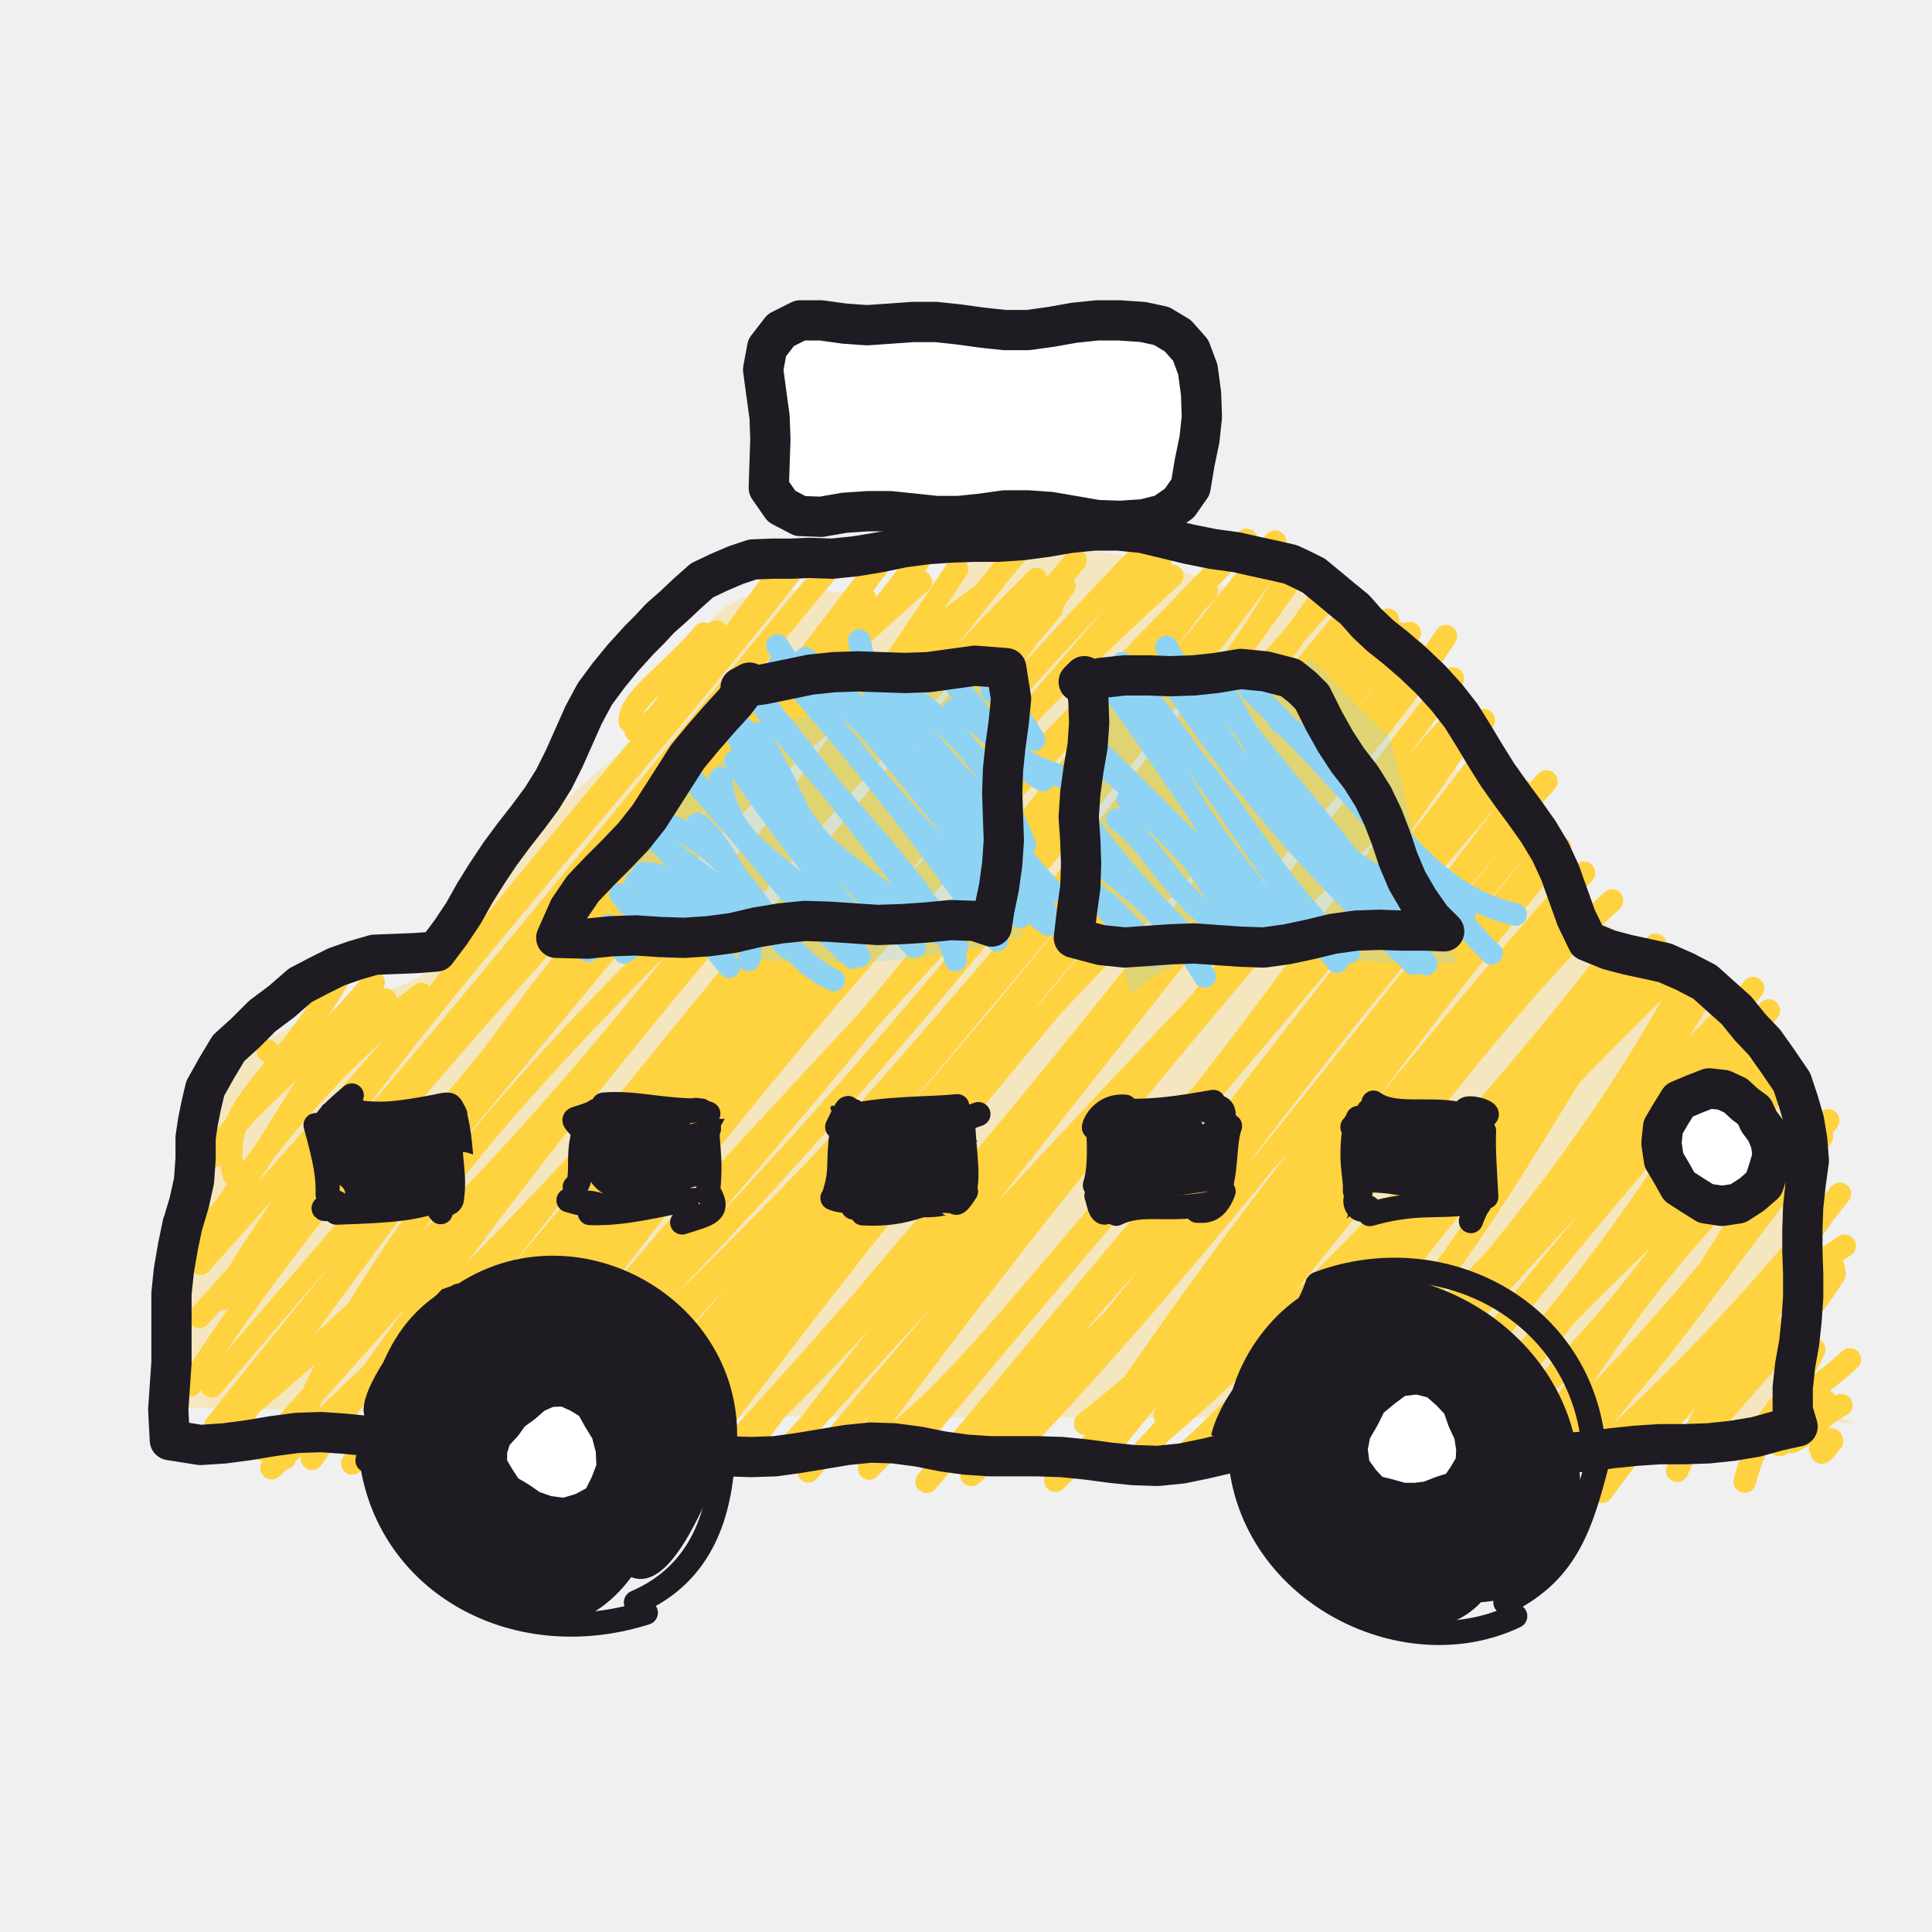
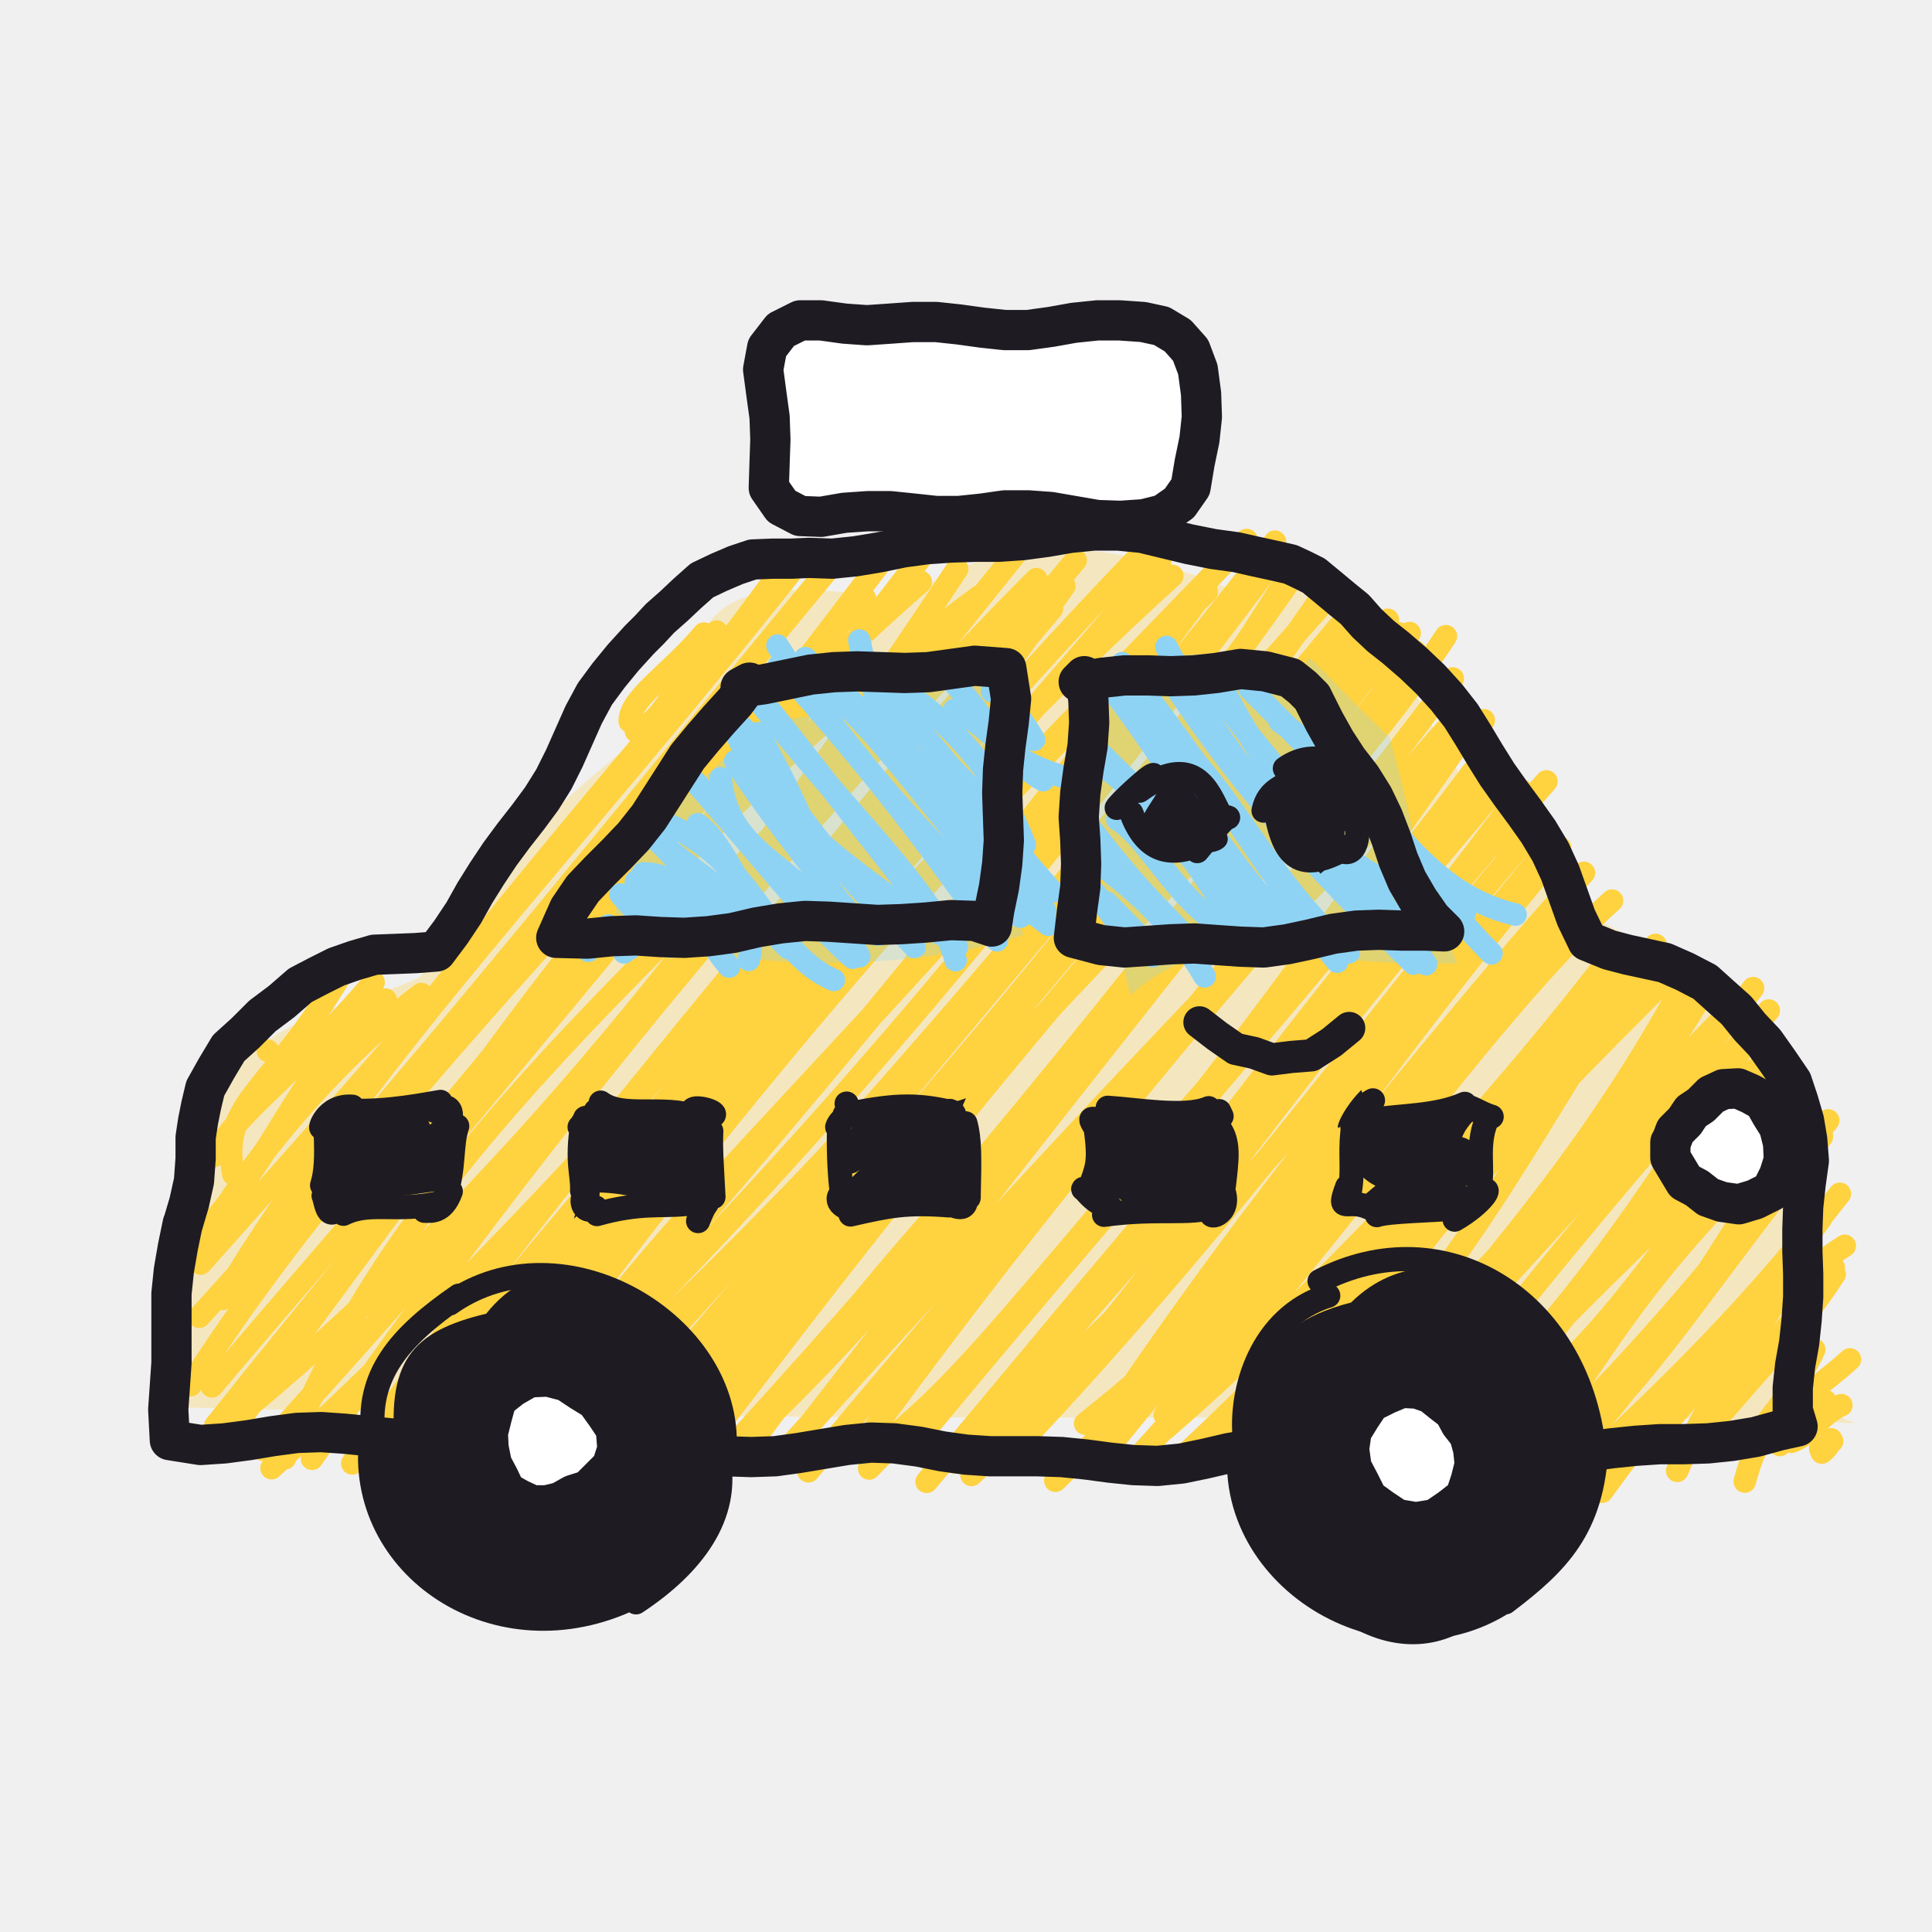
<svg xmlns="http://www.w3.org/2000/svg" viewBox="0 0 240 240" width="240" height="240">
  <path d="M102.0 39.8L104.9 40.2L107.7 40.4L110.6 40.2L113.4 40.0L116.3 40.0L119.1 40.3L122.0 40.7L124.8 41.0L127.7 41.0L130.6 40.6L133.4 40.1L136.3 39.8L139.1 39.8L142.0 40.0L144.3 40.5L146.3 41.7L147.9 43.5L148.8 45.9L149.2 48.9L149.3 51.8L149.0 54.6L148.4 57.5L147.9 60.5L146.5 62.5L144.5 63.9L142.1 64.5L139.2 64.7L136.3 64.6L133.4 64.1L130.5 63.6L127.7 63.4L124.8 63.4L122.0 63.8L119.1 64.1L116.3 64.1L113.5 63.8L110.6 63.5L107.8 63.5L104.9 63.7L102.0 64.2L99.4 64.1L97.1 62.9L95.5 60.6L95.6 57.5L95.7 54.6L95.6 51.8L95.2 48.9L94.8 45.9L95.3 43.2L97.0 41.0L99.4 39.8L102.0 39.8Z" fill="#FFFFFF" stroke="#1E1B22" stroke-width="5" stroke-linecap="round" stroke-linejoin="round" />
  <g transform="translate(3 2)">
    <path d="M22 152 C18.52 124.33, 38.07 124.72, 49.09 119.41 C59.36 107.04, 57.44 103.91, 82.94 84.52 C82.88 70.53, 91.15 69.84, 109.5 72.51 C120.43 64.32, 133.74 64.1, 151.48 71.85 C163.12 68.76, 166.67 74.36, 168.08 74.39 C176.66 93.04, 185.61 107.78, 194.08 111.6 C217.15 123.05, 225.67 127.23, 222.49 152.21 C221.24 163.34, 218.66 171.71, 227.45 174.79 C180.23 172.96, 128.29 175.41, 18.1 172.81 C18.01 170.74, 20.57 158.13, 16.42 155.69" fill="#FFD23F" opacity="0.28" />
    <path d="M30.27 128.53 C30.27 128.53, 30.27 128.53, 30.27 128.53 M30.27 128.53 C30.27 128.53, 30.27 128.53, 30.27 128.53 M26 143.87 C24.16 134.55, 31.24 133.64, 40.4 117.25 M23.46 141.65 C27.02 135.45, 33.26 131.91, 43.41 120.03 M18.78 154.19 C31.4 143.64, 33.16 130.61, 44.9 122.18 M23.86 149.91 C28.41 141.84, 38.89 129.29, 49.35 121.48 M76 88.83 C79.56 87.85, 82.32 80.45, 86.02 76.46 M75.23 87.62 C75.14 84.8, 80.23 81.71, 84.44 76.71 M26.43 158.38 C40.14 133.72, 57.86 112.61, 96.17 67.53 M21.91 154.97 C49.84 123.7, 76.33 93.33, 93.52 69.56 M24.62 159.36 C42.47 129.53, 69.17 102.16, 96.48 67.52 M21.75 161.57 C47.67 133.19, 73.13 100.99, 100.74 67.69 M20.68 170.07 C33.25 150.36, 52.48 126.99, 104.42 72.29 M23.33 170.22 C41.6 148.47, 59.97 129.11, 105.97 68.42 M24.24 178.1 C48.18 144.14, 69.58 106.91, 111.38 70.28 M23.76 175.09 C52.05 139.52, 82.72 104.93, 112.27 66.12 M24.89 176.28 C50.2 143.46, 73.61 105.28, 118.72 72.04 M22.37 177.22 C52.62 153.03, 80.81 121.86, 115.9 68.68 M32.38 179.16 C44.68 148.69, 63.78 128.03, 125.88 71.13 M29.67 178.09 C63.35 141.35, 96.2 100.39, 123.09 66.89 M30.73 180.38 C76.66 138.13, 106.93 97.96, 127.67 73.61 M35.76 179.21 C69.49 130.3, 105.63 90.14, 125.74 69.95 M44.73 177.96 C66.15 148.11, 89.59 126.83, 129.21 70.8 M40.76 179.79 C56.89 156.43, 76.07 132.9, 130.62 67.6 M49.86 177.04 C81.7 133.28, 111.86 97.41, 142.62 69.54 M46.27 178.4 C74.6 143.8, 98.88 108.23, 139.21 66.37 M52.84 182.88 C76 150.01, 106.99 110.45, 146.9 71.51 M51.86 176.84 C77.56 141.99, 104.67 109.98, 141.1 67.85 M55.37 177.46 C80.82 137.25, 108.4 110.04, 151.85 65.08 M57.1 179.62 C97.01 136.14, 129.9 94.31, 146.64 71.34 M61.06 177.8 C77.11 148.93, 107.39 127.31, 155.38 65.29 M61.18 176.72 C87.27 150.96, 112.33 124.65, 153.77 69.55 M64.08 176.86 C91.46 150.88, 117.31 127.02, 158.72 68.06 M66 179.41 C103.99 137.04, 139.03 99.04, 155.98 71.29 M75.35 182.61 C101.54 146.79, 131.52 113.68, 166.09 76 M70.98 178.97 C105.29 139.58, 133.02 104.38, 161.03 73.32 M76.63 175.45 C97.25 151.53, 129.84 117.32, 161.44 71.8 M75.12 179.79 C110.91 139.09, 140.56 103.1, 165.33 73.44 M81.21 178.83 C101.56 149.03, 126.52 124.11, 172.11 76.64 M82.4 180.06 C100.23 157.12, 116.52 134.28, 169.4 74.99 M88.07 178.22 C117.5 151.18, 146.27 108.96, 168.18 76.41 M89.5 176.03 C111.32 152.08, 133.49 125.85, 170.85 76.69 M88.77 179.41 C120.3 135.78, 157.52 106.14, 176.61 77.03 M94.94 178.37 C125.86 138.31, 154.77 102.42, 172.8 78.91 M94.58 178.22 C128.24 141.1, 157.52 109.55, 181.32 87.47 M97.42 180.77 C116.9 157.17, 139.3 132.69, 177.46 82.28 M104.97 180.42 C125.11 159.57, 139.2 146.22, 177.77 91 M104.99 176.3 C131.22 140.32, 157.86 110.02, 178.3 86.73 M109.77 178.28 C138.44 143.52, 166.42 112.3, 179.92 93.89 M108.34 176.11 C122.05 165.02, 135.14 143.7, 183.64 93.31 M112.11 182.07 C133.19 157.23, 157.72 126.05, 186.46 98.96 M115.64 179.68 C137.1 155.65, 153.58 129.97, 182.93 95.96 M117.68 181.22 C138.77 161.53, 150.85 138.07, 189.1 95.07 M117.81 178.21 C135.79 154.59, 159.12 132.95, 186.05 96.21 M119.37 175.8 C141.24 159.25, 162.28 131.75, 188.72 105.28 M123.37 177.64 C151.01 148.45, 174.02 116.29, 186.65 102.18 M128.1 181.94 C148.35 162.61, 157.24 143.95, 190.81 103.32 M131.68 179.02 C148.96 152.58, 166.87 130.73, 188.68 104.02 M131.8 174.84 C155.78 155.82, 165.13 140.33, 192.85 109.73 M132.61 180.4 C157.15 150.3, 180.71 120.67, 193.76 106.43 M141.69 173.79 C154.71 154.06, 172.61 133.55, 192.57 114.14 M138.37 179.04 C163.13 151.92, 181.62 123.89, 197.25 109.88 M141.63 175.58 C163.85 156.41, 184.72 131.16, 201.55 116.84 M144.72 178.21 C165.61 158.6, 186.01 135.39, 197.09 117.41 M147.79 179.13 C158.98 156.74, 172.31 149.04, 197.78 115.99 M152.28 177.02 C164.74 162.77, 177.54 146.18, 201.41 118.35 M154.22 179.29 C177.9 160.62, 188.54 134.99, 202.66 115.38 M157.5 179.92 C166.28 157.89, 183.41 140.03, 204.7 118.94 M163.72 181.84 C173.72 161.14, 189.8 150.8, 207.27 118.16 M159.53 176.97 C182.1 156.9, 199.5 136.42, 207.59 122.92 M165.98 175.41 C174.22 168.05, 182.99 152.59, 213.59 121.93 M164.69 179.4 C179.25 160.04, 196.5 145.17, 214.77 120.75 M174.32 177.92 C190.7 164.65, 205.69 141.04, 213.86 127.49 M170.26 178.65 C181.74 165.81, 187.74 156.35, 216.72 123.53 M174.94 179.76 C191.94 163.75, 200.73 147.45, 215.14 130.79 M178.56 177.03 C187.8 165.7, 196.08 154.6, 218.95 129.96 M177.1 177.92 C192.91 157.32, 206.3 149.52, 218.06 132.48 M179.78 177.72 C193.58 166.91, 199.06 160.56, 218.32 132.24 M188.05 178.67 C201.02 166.28, 212.84 151.95, 224.1 137.18 M186.85 178.96 C196.89 165.09, 200.57 156.38, 219.8 138.31 M192.75 177.97 C202.38 167.93, 211.25 152.33, 220.09 138.8 M191.11 177.46 C199.16 172.89, 205.76 161.6, 223.33 139.18 M196 183.31 C208.77 165.66, 214.19 161.72, 223.21 149.38 M197.12 177.05 C209.89 165.08, 217.9 156.04, 225.55 146.3 M205.35 180.71 C211.21 167.13, 212.35 171.02, 222.69 149.49 M200.75 178.58 C209 169.51, 216.88 158.67, 226.16 152.76 M209.28 173.82 C214.82 170.14, 214.9 167.54, 224.79 155.47 M208.05 177.06 C212.31 171.39, 219.98 164, 224.91 156.28 M213.74 182.04 C216.2 172.72, 219.83 173.23, 226.8 166.87 M214.07 178.32 C213.65 177.64, 219.76 171.44, 222.37 165.65 M219.51 177.11 C221.86 176.36, 223.18 173.66, 225.74 172.56 M218.1 177.5 C219.55 174.7, 222.32 174.08, 223.74 172.02 M223.12 177.99 C223.62 177.74, 224.2 177.7, 224.47 176.8 M223.31 178.44 C224.07 177.89, 224.31 177.15, 224.59 177.04" fill="none" stroke="#FFD23F" stroke-width="2.8" stroke-linecap="round" stroke-linejoin="round" />
  </g>
  <path d="M22.7 152.1L23.5 149.4L24.1 146.7L24.3 143.9L24.3 141.3L24.6 139.3L25.0 137.3L25.5 135.2L26.9 132.7L28.4 130.2L30.5 128.3L32.6 126.2L35.0 124.4L37.3 122.4L39.6 121.2L41.8 120.1L44.1 119.3L46.5 118.6L49.1 118.5L51.6 118.4L54.2 118.2L56.0 115.8L57.6 113.4L59.0 110.9L60.5 108.5L62.1 106.1L63.8 103.8L65.6 101.5L67.3 99.2L68.8 96.8L70.1 94.2L71.3 91.5L72.5 88.8L73.9 86.2L75.6 83.9L77.4 81.7L79.4 79.5L80.7 78.2L82.0 76.8L83.7 75.3L85.4 73.7L87.2 72.1L89.3 71.1L91.4 70.2L93.5 69.5L95.9 69.4L98.3 69.4L100.5 69.3L103.4 69.4L106.3 69.1L109.3 68.6L112.2 68.0L115.2 67.6L118.1 67.4L121.1 67.3L124.0 67.3L127.0 67.1L130.0 66.7L132.9 66.2L135.9 65.9L138.9 65.9L141.9 66.2L144.8 66.9L147.7 67.6L150.7 68.2L153.6 68.6L155.8 69.1L158.1 69.6L160.3 70.1L161.8 70.8L163.2 71.5L164.9 72.9L166.7 74.4L168.3 75.7L169.8 77.4L171.5 79.0L173.4 80.5L175.6 82.4L177.7 84.4L179.7 86.6L181.5 88.9L183.0 91.3L184.5 93.8L186.0 96.2L187.7 98.6L189.4 100.9L191.1 103.3L192.6 105.8L193.8 108.4L194.8 111.2L195.8 114.0L197.2 116.9L199.9 118.0L202.2 118.6L204.5 119.1L206.8 119.6L209.3 120.7L211.8 122.0L213.8 123.8L215.7 125.5L217.4 127.6L219.2 129.5L220.9 131.9L222.6 134.4L223.4 136.8L224.1 139.2L224.5 141.6L224.7 144.2L224.3 147.1L224.0 149.9L223.9 152.7L223.9 155.5L224.0 158.3L224.0 161.1L223.8 164.0L223.5 166.8L223.0 169.6L222.7 172.4L222.7 175.2L223.3 177.2L221.0 177.7L218.1 178.5L215.1 179.0L212.2 179.3L209.2 179.4L206.2 179.4L203.2 179.6L200.3 179.9L197.3 180.3L194.3 180.5L191.4 180.5L188.4 180.2L185.4 179.6L182.4 179.1L179.4 178.8L176.4 178.9L173.5 179.1L170.5 179.5L167.5 179.7L164.6 179.7L161.6 179.7L158.6 179.7L155.7 180.0L152.7 180.5L149.7 181.2L146.8 181.8L143.8 182.1L140.8 182.0L137.9 181.7L134.9 181.3L131.9 181.0L128.9 180.9L126.0 180.9L123.0 180.9L120.0 180.7L117.1 180.3L114.1 179.7L111.1 179.3L108.2 179.2L105.2 179.5L102.2 180.0L99.2 180.5L96.3 180.9L93.3 181.0L90.3 180.9L87.3 180.8L84.4 180.8L81.4 181.1L78.4 181.3L75.4 181.5L72.5 181.3L69.5 180.8L66.6 180.1L63.6 179.4L60.6 178.9L57.7 178.7L54.7 178.7L51.7 178.7L48.8 178.7L45.8 178.4L42.8 178.1L39.9 177.9L36.9 178.0L33.9 178.4L30.9 178.9L27.9 179.3L24.9 179.5L21.1 178.9L20.9 175.1L21.1 172.2L21.3 169.3L21.3 166.4L21.3 163.6L21.3 160.7L21.6 157.8L22.1 154.9L22.7 152.0Z" fill="none" stroke="#1E1B22" stroke-width="5" stroke-linecap="round" stroke-linejoin="round" />
  <g transform="translate(3 2)">
    <path d="M93.9 87.31 C103.42 86.99, 108.96 82.44, 119.35 80.86 C120.44 94.25, 120.44 107.68, 124.23 114.09 C109.76 119.13, 82.49 119.22, 73.49 111.42 C73.84 102.37, 93.26 86.65, 90.5 89" fill="#8FD3F4" opacity="0.28" />
    <path d="M70.09 116.11 C70.09 116.11, 70.09 116.11, 70.09 116.11 M70.09 116.11 C70.09 116.11, 70.09 116.11, 70.09 116.11 M74.52 116.31 C73.46 113.94, 72.54 114.3, 73.35 113.32 M75.25 115.84 C74.58 114.93, 73.42 114.19, 72.57 112.97 M79.91 114.52 C79.27 114.67, 78.73 114.35, 74.08 109.11 M80.37 115.6 C80.03 114.61, 78.67 112.23, 74.68 109.79 M87.57 118.08 C81.57 110.84, 82.27 106.53, 76.88 106.49 M86.46 114.57 C85.38 114.68, 82.74 113.31, 75.99 107.52 M90.02 117.24 C91.9 109.89, 83.62 107.3, 78.86 102.36 M89.39 114.83 C86.67 112.4, 81.2 104.25, 77.82 101.74 M100.58 119.74 C92.19 116.1, 91.04 104.74, 78.98 99.98 M94.93 115.77 C89.4 110.62, 87.3 102.89, 83.65 100.39 M103.74 116.81 C97.56 105.3, 87.48 105.14, 86.53 94.68 M102.92 116.97 C97.21 111.82, 94.4 107.73, 83.37 95.13 M106.26 114.09 C99.23 113.19, 101.76 107.69, 91.18 89.08 M104.26 113.52 C96.99 104.91, 90.84 96.58, 88.34 92.54 M113.79 114.01 C104.17 106.67, 91.13 99.19, 87.5 86.3 M110.62 115.63 C104.69 109.17, 97.19 102.23, 89.34 88.44 M115.71 117.28 C113.89 109.41, 100.64 97.53, 90.49 84.05 M115.86 115.65 C106.48 104.08, 95.37 89.52, 91.83 85.25 M123.77 111.87 C113 105.03, 99.48 87.48, 93.58 78.19 M120.85 114.81 C113.91 105.25, 107.54 95.97, 93.78 80.64 M126.84 111.15 C121.74 101.43, 110.13 92.12, 97.04 79.76 M127.23 112.87 C116.6 105.12, 109.38 91.87, 100.21 83.91 M123.86 107.27 C115.2 96.04, 106.64 92.17, 103.75 77.57 M127.73 108.75 C119.36 99.58, 113.5 89.94, 105.2 82.74 M122.11 98.06 C120.15 99.27, 114.98 93.82, 108.52 85.08 M124.31 102.95 C121.24 94.9, 116.49 89.23, 110.6 84.8 M129.77 94.71 C120.57 92.01, 121.91 89.24, 115.55 86.2 M126.59 94.92 C122.52 92.79, 119.39 87.07, 115.34 82.63 M123.94 90.2 C124.09 89.1, 121.85 83.91, 120.24 83.87 M125.46 89.9 C124.04 87.44, 121.08 83.78, 120.87 81.83" fill="none" stroke="#8FD3F4" stroke-width="2.8" stroke-linecap="round" stroke-linejoin="round" />
  </g>
  <path d="M92.0 85.4L94.9 85.0L97.8 84.4L100.7 83.8L103.6 83.5L106.5 83.4L109.5 83.5L112.4 83.6L115.3 83.5L118.2 83.1L121.1 82.7L125.0 83.0L125.6 86.8L125.3 89.8L124.9 92.7L124.6 95.6L124.5 98.5L124.6 101.5L124.7 104.4L124.5 107.3L124.1 110.2L123.5 113.1L123.2 115.1L121.1 114.4L118.1 114.3L115.0 114.6L112.0 114.8L109.0 114.9L106.0 114.7L103.0 114.5L100.0 114.4L97.0 114.7L94.0 115.2L91.0 115.9L88.0 116.3L85.0 116.5L82.0 116.4L79.0 116.2L76.0 116.3L73.0 116.6L69.1 116.5L70.7 112.9L72.4 110.4L74.5 108.2L76.6 106.1L78.7 103.9L80.6 101.5L82.2 99.0L83.8 96.5L85.4 94.0L87.3 91.7L89.3 89.4L91.3 87.2L93.1 84.8Z" fill="none" stroke="#1E1B22" stroke-width="5" stroke-linecap="round" stroke-linejoin="round" />
  <g transform="translate(3 2)">
    <path d="M132.5 84.98 C134.04 78.27, 148.29 78.43, 159.25 80.49 C159.47 78.43, 160.62 81.13, 169.6 89.56 C173.18 102.17, 171.78 101.79, 178.01 117.66 C156.51 118.31, 148.76 111.94, 137.4 121.6 C134.36 109.3, 131.11 98.42, 132.83 84.85" fill="#8FD3F4" opacity="0.28" />
    <path d="M134 116 C134 116, 134 116, 134 116 M134 116 C134 116, 134 116, 134 116 M140.18 116.77 C136.16 114.37, 136.02 112.33, 132.36 108.18 M139.8 115.92 C138.17 113.78, 137.22 112.98, 134.45 110.11 M146.64 119.29 C142.23 111.73, 136.29 107.06, 130.5 103.16 M146.1 117.21 C144.09 113.08, 140.66 111.68, 132.74 101.23 M153.84 113.35 C145.53 106.4, 145.25 103.63, 137.11 97.27 M151.66 114.34 C144 111.93, 140.24 102.46, 135.8 99.79 M156.46 114.03 C150.8 108.7, 145.07 102.71, 133.38 91.26 M153.13 116.16 C148.38 110.92, 144.47 100.83, 134.08 93.2 M158.43 113.73 C152.78 110.59, 142.2 92.9, 135.58 84.2 M158.5 114.71 C150.95 111.21, 147.89 100.62, 136.14 82.72 M164.57 116.3 C153.02 106.44, 148.01 91.01, 136.36 85.01 M163.11 117.46 C156.48 109.52, 150.53 98.72, 136.39 80.38 M173.52 117.48 C158.08 102.18, 149.98 93.56, 141.9 78.37 M172.59 117.7 C163.28 108.46, 152.95 98.51, 141.9 81.58 M178.96 111.4 C165.2 106.73, 159.91 103.71, 149.13 84.01 M174.15 117.78 C163.16 101.4, 152.13 90.28, 146.08 81.19 M185.27 111.61 C172.5 108.58, 168.98 96.64, 155.96 87.62 M182.28 116.43 C176.47 110.74, 170.06 101.29, 152.22 83.51" fill="none" stroke="#8FD3F4" stroke-width="2.8" stroke-linecap="round" stroke-linejoin="round" />
  </g>
  <path d="M134.0 84.7L136.9 84.2L139.7 83.9L142.6 83.9L145.4 84.0L148.3 83.9L151.1 83.6L154.1 83.1L157.2 83.4L160.3 84.2L161.8 85.4L163.0 86.6L163.8 88.2L164.5 89.6L165.9 92.1L167.4 94.4L169.1 96.6L170.6 99.0L171.8 101.5L172.8 104.1L173.7 106.8L174.8 109.4L176.2 111.8L177.8 114.1L179.4 115.7L177.1 115.6L174.2 115.6L171.3 115.5L168.5 115.6L165.6 116.0L162.7 116.7L159.9 117.3L157.0 117.7L154.1 117.6L151.2 117.4L148.4 117.2L145.5 117.3L142.6 117.5L139.7 117.7L136.8 117.4L133.4 116.5L133.8 113.1L134.2 110.2L134.3 107.3L134.2 104.4L134.0 101.5L134.2 98.5L134.6 95.6L135.1 92.7L135.3 89.8L135.2 86.9L134.7 84.0Z" fill="none" stroke="#1E1B22" stroke-width="5" stroke-linecap="round" stroke-linejoin="round" />
-   <path d="M43.16 136.1 C45.76 137.45, 49.78 136.75, 53.85 135.99 C56.71 135.3, 58.13 135.4, 58.77 143.41 C55.07 142.12, 57.19 144.86, 55.44 148.88 C54.97 148.96, 51.68 151.49, 54.09 150.71 C51.37 150.79, 46.35 151.42, 42.28 148.67 C43.93 148.45, 41.83 145.76, 39.36 147.24 C39.44 146.03, 40.09 142.04, 39.12 141.03 C39.8 137.41, 39.62 135.56, 43.19 138.48 C42 138, 42 138, 42 138" fill="#1E1B22" />
-   <path d="M42.28 138.1 C45.75 138.56, 51 138.28, 52.89 138.49 M54 138 C57.06 136.69, 57.61 140.35, 54.44 138.27 M56.51 139.6 C55.32 142.33, 56.54 144.81, 56.22 148.22 M56 148 C56.97 150.57, 53.3 149.03, 54.75 150.58 M55.02 148.87 C51.48 150.17, 49 150.4, 41.78 150.64 M42 150 C41.61 150.22, 38.26 150.52, 41.83 149.38 M40.7 148.36 C40.76 146.21, 40.48 144.4, 39.2 139.77 M40 140 C40.31 139.41, 40.7 138.59, 43.7 136.08 M42 138 C42 138, 42 138, 42 138" fill="none" stroke="#1E1B22" stroke-width="3" stroke-linecap="round" stroke-linejoin="round" />
-   <path d="M72.82 137.18 C76.98 135.93, 83.97 136.42, 87.14 138.67 C83.85 140.77, 86.59 138.86, 90.03 138.99 C87.46 143.29, 88.79 143.89, 87.37 147.18 C85.79 147.53, 83.89 147.9, 89.52 147.21 C80.17 151.41, 79.97 150.58, 75.22 151.78 C72.21 150.59, 70.03 146.71, 74.95 148.27 C71.83 146.51, 71.89 141.23, 71.52 139.96 C70.43 140.07, 73.47 136.99, 74.89 135.98 C74 138, 74 138, 74 138" fill="#1E1B22" />
-   <path d="M74.96 137.22 C78.86 136.87, 82.23 138.02, 87.1 137.95 M86 138 C86.29 137.82, 86.49 137.77, 87.99 138.34 M88.07 140.22 C87.55 141.19, 88.52 143.33, 87.92 148.33 M88 148 C89.64 150.64, 87.99 150.81, 84.74 151.86 M85.36 149.04 C81.95 149.62, 77.61 150.85, 73.27 150.69 M74 150 C73.29 149.44, 73.66 150.01, 70.62 149.1 M71.4 147.45 C72.68 146.55, 71.45 143.62, 72.69 140.11 M72 140 C70.73 138.5, 71.27 139.45, 74.39 137.88 M74 138 C74 138, 74 138, 74 138" fill="none" stroke="#1E1B22" stroke-width="3" stroke-linecap="round" stroke-linejoin="round" />
-   <path d="M106.79 138.26 C112.52 138.73, 113.85 136.09, 116.11 137.03 C118.19 139.05, 122.25 142.32, 121.3 141.77 C120.13 141.58, 120.67 142.92, 119.31 148.36 C116.61 146.11, 116.1 151.5, 117.76 150.9 C113.29 152.03, 109.28 149.73, 108.16 150.57 C107.69 152.73, 105.44 147.67, 103.33 149.31 C104.22 144.1, 103.69 143.3, 103.91 138.9 C101.06 135.53, 107.32 138.42, 106.59 140.69 C106 138, 106 138, 106 138" fill="#1E1B22" />
-   <path d="M105.25 138.74 C109.57 137.59, 115.86 137.77, 118.91 137.41 M118 138 C119.51 138.96, 119.37 139.2, 121.54 138.4 M119.63 139.25 C119.78 143.25, 120.5 146.64, 119.62 148.45 M120 148 C118.31 150.72, 118.69 148.6, 118.74 149.13 M118.09 149.22 C114.82 148.83, 113.41 151.06, 107.17 150.73 M106 150 C104.98 148.67, 105.05 149.5, 103.41 148.82 M103.7 148.15 C104.6 145.3, 104.02 144.43, 104.58 140.45 M104 140 C105.14 137.59, 105.84 136.32, 105.08 139.68 M106 138 C106 138, 106 138, 106 138" fill="none" stroke="#1E1B22" stroke-width="3" stroke-linecap="round" stroke-linejoin="round" />
-   <path d="M136.45 139.33 C143.73 137.21, 148.04 135.76, 149.4 139.71 C152.52 137.33, 150.71 138.58, 152.56 137.34 C152.81 141.47, 152.55 145.15, 151.24 146.65 C154.63 151.89, 148.31 147.9, 153.19 147.4 C148.81 148.34, 143.38 148.89, 136.78 149.36 C135.97 147.68, 133.65 148.62, 138.92 150.35 C136.32 146.17, 135.2 145.69, 136.3 140.71 C138.89 138.19, 133.96 139.85, 138.29 138.19 C138 138, 138 138, 138 138" fill="#1E1B22" />
-   <path d="M137.94 137.86 C142.67 138.31, 147.09 137.52, 150.72 136.88 M150 138 C152.74 136.09, 152.25 140.63, 151.09 138.47 M152.8 139.88 C152.01 142.11, 152.48 145.16, 151.32 148.56 M152 148 C150.98 150.8, 149.39 150.38, 148.73 150.41 M150.82 149.39 C145.29 150.68, 142.01 149.12, 138.66 150.78 M138 150 C136.67 151.89, 136.45 148.99, 136.2 148.54 M136.01 147.24 C136.52 145.64, 136.59 143.65, 136.46 140.8 M136 140 C135.55 140.68, 136.41 137.19, 139.78 137.48 M138 138 C138 138, 138 138, 138 138" fill="none" stroke="#1E1B22" stroke-width="3" stroke-linecap="round" stroke-linejoin="round" />
-   <path d="M170.43 136.09 C172.55 140, 173.11 139.75, 182.69 138.07 C179.66 135.61, 186.37 142.04, 183.83 140.12 C185.49 142.64, 184.43 144.18, 183.18 147.83 C185.45 150.47, 180.52 151.5, 181.42 151.09 C177.61 148.96, 172.69 148.04, 169.72 148.14 C171.46 149.82, 169.05 149.57, 167.3 151.39 C168.71 146.64, 167 144.88, 168.7 139.65 C169.52 140.84, 167.81 141.28, 170 135.69 C170 138, 170 138, 170 138" fill="#1E1B22" />
-   <path d="M170.62 136.97 C173.38 139.02, 178.33 137.27, 182.53 138.74 M182 138 C181.96 137.23, 185.13 138.05, 184.65 138.53 M184.36 140.51 C184.24 142.57, 184.46 145.27, 184.63 148.68 M184 148 C183.65 150.88, 184.09 148.16, 182.72 151.69 M181.15 149.57 C178.16 149.88, 175.42 149.33, 170.16 150.82 M170 150 C168.35 151.12, 167.84 148.48, 168.99 148.26 M168.31 147.94 C168.43 145.99, 167.56 144.46, 168.35 139.54 M168 140 C169.97 139.77, 166.98 138.06, 170.47 139.29 M170 138 C170 138, 170 138, 170 138" fill="none" stroke="#1E1B22" stroke-width="3" stroke-linecap="round" stroke-linejoin="round" />
-   <path d="M206.4 142.1L206.7 144.1L207.7 145.8L208.6 147.4L210.3 148.5L211.9 149.5L213.9 149.8L215.9 149.5L217.6 148.4L219.1 147.1L219.7 145.3L220.2 143.6L220.0 142.0L219.4 140.5L218.5 139.3L217.9 138.0L216.8 137.2L215.6 136.1L214.1 135.4L212.3 135.2L210.5 135.9L208.6 136.7L207.6 138.3L206.6 140.0L206.4 141.9Z" fill="#FFFFFF" stroke="#1E1B22" stroke-width="5" stroke-linecap="round" stroke-linejoin="round" />
-   <path d="M46 180 C47.84 196.7, 67.49 210.64, 78.42 195.91 C83.25 197.85, 87.42 187.33, 90.36 180.29 C87.54 160.11, 70.55 154.55, 54.89 160.17 C48.97 166.29, 42.53 175.51, 46.28 176.9 C46 180, 46 180, 46 180" fill="#1E1B22" />
-   <path d="M46 180 C47.37 196.26, 63.68 205.61, 80.23 200.34 M79 199.05 C87.49 195.37, 89.43 187.61, 89.83 180.86 M90 180 C91.5 161.96, 69.67 150.52, 55.66 162.26 M57 160.95 C48.92 165.3, 47.79 172.83, 45.65 181.42 M46 180 C46 180, 46 180, 46 180" fill="none" stroke="#1E1B22" stroke-width="3" stroke-linecap="round" stroke-linejoin="round" />
-   <path d="M154 180 C150.83 197.22, 174.83 208.67, 183.97 199.04 C196.94 197.99, 196.84 186.82, 196.04 181.33 C194.46 166.4, 178.75 155.31, 162.33 158.78 C160.1 166, 152.29 170.96, 150.45 178.25 C154 180, 154 180, 154 180" fill="#1E1B22" />
-   <path d="M154 180 C154.64 197.41, 174.22 207.46, 188.23 200.76 M187 199.05 C195 195.06, 196.53 189.16, 198.95 179.58 M198 180 C196.63 162.84, 179.1 153.67, 163.72 159.48 M165 160.95 C159.83 162.88, 152.34 170.83, 153.9 181.77 M154 180 C154 180, 154 180, 154 180" fill="none" stroke="#1E1B22" stroke-width="3" stroke-linecap="round" stroke-linejoin="round" />
-   <path d="M60.5 179.9L60.5 182.1L61.5 183.8L62.6 185.5L64.3 186.5L65.9 187.6L67.9 188.3L70.2 188.6L72.5 187.9L74.7 186.7L75.8 184.5L76.6 182.4L76.5 180.0L75.9 177.7L74.8 175.9L73.8 174.1L72.0 173.0L70.2 172.2L68.1 172.3L66.3 173.1L64.8 174.4L63.4 175.4L62.4 176.8L61.1 178.2L60.5 180.1Z" fill="#FFFFFF" stroke="#1E1B22" stroke-width="5" stroke-linecap="round" stroke-linejoin="round" />
-   <path d="M167.4 180.1L167.7 182.4L169.0 184.2L170.4 185.7L172.4 186.2L174.2 186.7L175.9 186.7L177.5 186.5L179.3 185.8L181.2 185.2L182.3 183.6L183.3 181.9L183.4 180.0L183.1 178.0L182.3 176.3L181.6 174.3L180.2 172.8L178.5 171.3L176.1 170.7L173.6 171.0L171.7 172.4L169.9 173.9L168.9 175.9L167.8 177.8L167.4 179.9Z" fill="#FFFFFF" stroke="#1E1B22" stroke-width="5" stroke-linecap="round" stroke-linejoin="round" />
+   <path d="M140.54 101 C143.61 101.8, 144.96 108.38, 148.48 105.4 C149.76 106.67, 154.75 105.43, 151.35 102.24 C148.33 99.35, 144.57 91.65, 144.55 96.66 C143.2 100.44, 140.93 100.94, 142.18 104.15 C140.54 101, 140.54 101, 140.54 101" fill="#1E1B22" />
+   <path d="M140.54 101 C142.3 105.66, 145.26 106.86, 149.95 104.48 M148.73 105.73 C151.05 102.9, 152.28 101.39, 152.56 101.55 M151.46 101 C150.15 98.41, 148.36 93.27, 141.54 98.23 M143.27 96.27 C142.85 96.24, 139.03 99.77, 138.72 100.36 M140.54 101 C140.54 101, 140.54 101, 140.54 101" fill="none" stroke="#1E1B22" stroke-width="3" stroke-linecap="round" stroke-linejoin="round" />
+   <path d="M158.54 101 C156.61 102.33, 162.31 106.41, 164.03 108.53 C166.24 106.81, 166.97 104.93, 167.03 103.28 C172.44 98.43, 162.77 92.41, 161.99 95.27 C157.13 100.14, 160.69 96.38, 156.35 98.31 C158.54 101, 158.54 101, 158.54 101" fill="#1E1B22" />
+   <path d="M158.54 101 C159.57 106.81, 161.79 108.71, 167.95 104.91 M166.73 105.73 C168.56 106.59, 169.38 102.94, 167.68 100.27 M169.46 101 C169.28 95.29, 163.79 92.43, 159.61 95.46 M161.27 96.27 C159.76 97.81, 157.58 97.77, 156.96 100.7 M158.54 101 C158.54 101, 158.54 101, 158.54 101" fill="none" stroke="#1E1B22" stroke-width="3" stroke-linecap="round" stroke-linejoin="round" />
+   <path d="M149.0 127.0L151.2 128.7L153.5 130.3L155.8 130.8L158.0 131.6L160.4 131.3L162.9 131.1L165.4 129.5L167.6 127.7" fill="none" stroke="#1E1B22" stroke-width="4" stroke-linecap="round" stroke-linejoin="round" />
+   <path d="M40.45 139.33 C47.73 137.21, 52.04 135.76, 53.4 139.71 C56.52 137.33, 54.71 138.58, 56.56 137.34 C56.81 141.47, 56.55 145.15, 55.24 146.65 C58.63 151.89, 52.31 147.9, 57.19 147.4 C52.81 148.34, 47.38 148.89, 40.78 149.36 C39.97 147.68, 37.65 148.62, 42.92 150.35 C40.32 146.17, 39.2 145.69, 40.3 140.71 C42.89 138.19, 37.96 139.85, 42.29 138.19 C42 138, 42 138, 42 138" fill="#1E1B22" />
+   <path d="M41.94 137.86 C46.67 138.31, 51.09 137.52, 54.72 136.88 M54 138 C56.74 136.09, 56.25 140.63, 55.09 138.47 M56.8 139.88 C56.01 142.11, 56.48 145.16, 55.32 148.56 M56 148 C54.98 150.8, 53.39 150.38, 52.73 150.41 M54.82 149.39 C49.29 150.68, 46.01 149.12, 42.66 150.78 M42 150 C40.67 151.89, 40.45 148.99, 40.2 148.54 M40.01 147.24 C40.52 145.64, 40.59 143.65, 40.46 140.8 M40 140 C39.55 140.68, 40.41 137.19, 43.78 137.48 M42 138 C42 138, 42 138, 42 138" fill="none" stroke="#1E1B22" stroke-width="3" stroke-linecap="round" stroke-linejoin="round" />
+   <path d="M74.43 136.09 C76.55 140, 77.11 139.75, 86.69 138.07 C83.66 135.61, 90.37 142.04, 87.83 140.12 C89.49 142.64, 88.43 144.18, 87.18 147.83 C89.45 150.47, 84.52 151.5, 85.42 151.09 C81.61 148.96, 76.69 148.04, 73.72 148.14 C75.46 149.82, 73.05 149.57, 71.3 151.39 C72.71 146.64, 71 144.88, 72.7 139.65 C73.52 140.84, 71.81 141.28, 74 135.69 C74 138, 74 138, 74 138" fill="#1E1B22" />
+   <path d="M74.62 136.97 C77.38 139.02, 82.33 137.27, 86.53 138.74 M86 138 C85.96 137.23, 89.13 138.05, 88.65 138.53 M88.36 140.51 C88.24 142.57, 88.46 145.27, 88.63 148.68 M88 148 C87.65 150.88, 88.09 148.16, 86.72 151.69 M85.15 149.57 C82.16 149.88, 79.42 149.33, 74.16 150.82 M74 150 C72.35 151.12, 71.84 148.48, 72.99 148.26 M72.31 147.94 C72.43 145.99, 71.56 144.46, 72.35 139.54 M72 140 C73.97 139.77, 70.98 138.06, 74.47 139.29 M74 138 C74 138, 74 138, 74 138" fill="none" stroke="#1E1B22" stroke-width="3" stroke-linecap="round" stroke-linejoin="round" />
+   <path d="M104.08 137.17 C107.76 138.48, 111.31 139.42, 119.99 136.43 C118 141.08, 118.82 138.3, 119.1 142.9 C119 142.53, 120.03 146.41, 119.11 149.01 C120.27 149.04, 116.73 147.9, 120.85 147.59 C117.13 149.58, 110.79 151.51, 106.66 151.25 C103.74 151.96, 101.26 150.53, 106.89 145.23 C104.82 147.11, 102.51 144.07, 105.09 138.58 C104.15 136.3, 105.66 135.51, 105.7 140.39 C106 138, 106 138, 106 138" fill="#1E1B22" />
+   <path d="M104.91 138.49 C110.49 137.34, 113.56 137.02, 118.34 138.2 M118 138 C119.19 138.36, 118.01 139.48, 118.2 138.6 M119.93 139.54 C120.47 141.43, 120.45 143.79, 120.33 148.79 M120 148 C120.32 150.95, 118.79 149.94, 116.72 148.96 M117.88 149.74 C112.63 149.33, 110.42 149.78, 105.65 150.87 M106 150 C104.04 150.34, 103.24 147.97, 105.77 147.98 M104.61 148.63 C104.35 146.33, 104.13 143.68, 104.23 139.89 M104 140 C104.38 138.85, 105.55 138.93, 105.17 137.09 M106 138 C106 138, 106 138, 106 138" fill="none" stroke="#1E1B22" stroke-width="3" stroke-linecap="round" stroke-linejoin="round" />
+   <path d="M138.06 138.24 C143.3 136.96, 145.5 139.09, 148.96 139.11 C152.33 139.36, 154.48 141.76, 150.36 138.48 C151.68 143.7, 151.91 145.44, 151.04 147.3 C151.09 147.62, 148.94 151.5, 149.08 151.28 C145.93 150.2, 144.42 150.67, 139.6 150.04 C139.22 146.9, 136.67 151.48, 135.27 146.27 C137.21 144.7, 137.19 143.25, 134.61 140.4 C134.78 138.96, 139.51 136.95, 137.4 137.9 C138 138, 138 138, 138 138" fill="#1E1B22" />
+   <path d="M137.6 137.61 C141.19 137.82, 147.19 138.93, 150.15 137.66 M150 138 C152.41 139.5, 150.89 136.9, 151.75 138.66 M151.49 140.17 C152.7 141.89, 152.43 143.9, 152.03 147.31 M152 148 C152.99 151.03, 149.49 151.73, 150.71 150.24 M150.61 149.92 C147.9 150.94, 143.83 149.99, 137.15 150.91 M138 150 C135.73 149.57, 134.64 147.47, 134.56 147.7 M135.31 147.73 C136.27 145.08, 136.7 144.49, 136.12 140.23 M136 140 C134.79 137.94, 136.12 139.8, 139.86 138.89 M138 138 C138 138, 138 138, 138 138" fill="none" stroke="#1E1B22" stroke-width="3" stroke-linecap="round" stroke-linejoin="round" />
+   <path d="M172.04 139.32 C174.52 139.76, 175.38 138.75, 182.25 137.47 C186.67 137.64, 182.94 138.02, 181.63 141.26 C184.36 141.99, 183.79 144.47, 182.98 148.48 C181.91 146.2, 181.15 147.9, 184.52 147.78 C179.05 151.25, 173.72 150.26, 168.22 148.82 C167.5 149.05, 164.87 152.43, 170.86 147.3 C166.72 145.17, 168.99 142.44, 167 139.33 C165.41 141.61, 166.16 138.38, 169.1 135.4 C170 138, 170 138, 170 138" fill="#1E1B22" />
+   <path d="M170.28 139.13 C174.3 138.53, 178.42 138.68, 181.96 137.12 M182 138 C181.64 136.63, 183.77 138.33, 185.3 138.72 M184.66 139.2 C183.33 142.35, 184.41 145.62, 183.74 147.42 M184 148 C185.66 147.11, 184.18 149.51, 180.7 151.51 M180.94 150.1 C178.38 150.38, 172.43 150.44, 171.04 150.95 M170 150 C167.41 148.8, 166.03 150.96, 167.35 147.42 M167.61 148.42 C168.19 145.42, 167.67 143.7, 168.01 140.57 M168 140 C169.2 137.03, 170.69 136.67, 170.55 136.69 M170 138 C170 138, 170 138, 170 138" fill="none" stroke="#1E1B22" stroke-width="3" stroke-linecap="round" stroke-linejoin="round" />
+   <path d="M207.5 141.9L207.5 143.8L208.4 145.3L209.3 146.8L210.8 147.6L212.2 148.7L213.9 149.3L216.0 149.6L218.0 149.0L220.0 148.0L221.0 146.0L221.6 144.1L221.5 142.0L221.0 140.0L220.0 138.4L219.1 136.8L217.5 135.9L215.9 135.2L214.1 135.3L212.6 136.0L211.3 137.3L210.1 138.1L209.3 139.3L208.1 140.5L207.5 142.1Z" fill="#FFFFFF" stroke="#1E1B22" stroke-width="5" stroke-linecap="round" stroke-linejoin="round" />
+   <path d="M46 180 C47.22 198.28, 65.52 204.73, 78.26 198.1 C85.91 198.26, 91.68 185.82, 90.59 183.41 C91.48 164.56, 71.16 149.64, 60.4 163.19 C51.16 165.41, 47.8 169.06, 49.2 180.97 C46 180, 46 180, 46 180" fill="#1E1B22" />
+   <path d="M46 180 C45.18 195.7, 63.28 207.14, 80.23 197.6 M79 199.05 C86.01 194.42, 90.73 188.26, 89.19 181.02 M90 180 C90.9 164.59, 69.95 151.99, 55.85 161.93 M57 160.95 C49.65 166.02, 45.44 170.82, 46.39 178.46 M46 180 C46 180, 46 180, 46 180" fill="none" stroke="#1E1B22" stroke-width="3" stroke-linecap="round" stroke-linejoin="round" />
+   <path d="M154 180 C157.41 198.8, 172.87 209.96, 183.81 201.24 C192.39 198.39, 201.1 185.31, 196.27 177.25 C198.39 163.65, 179.36 150.41, 167.84 161.8 C155.08 165.11, 157.56 171.7, 153.37 182.33 C154 180, 154 180, 154 180" fill="#1E1B22" />
+   <path d="M154 180 C152.45 196.84, 173.81 208.99, 188.23 198.03 M187 199.05 C193.52 194.11, 197.83 189.81, 198.31 179.74 M198 180 C196.04 161.47, 179.38 151.14, 163.92 159.15 M165 160.95 C156.56 163.6, 153.99 172.81, 154.64 178.8 M154 180 C154 180, 154 180, 154 180" fill="none" stroke="#1E1B22" stroke-width="3" stroke-linecap="round" stroke-linejoin="round" />
+   <path d="M60.7 179.9L61.1 181.9L62.0 183.6L62.8 185.3L64.4 186.2L66.1 187.0L67.9 187.0L69.6 186.6L71.2 185.7L73.1 185.1L74.5 183.7L76.0 182.2L76.7 180.0L76.5 177.5L75.3 175.7L74.0 173.9L72.2 172.8L70.4 171.6L68.1 171.0L65.7 171.1L63.6 172.3L61.7 173.8L61.1 176.0L60.6 178.0L60.7 180.1Z" fill="#FFFFFF" stroke="#1E1B22" stroke-width="5" stroke-linecap="round" stroke-linejoin="round" />
+   <path d="M167.6 180.1L167.9 182.3L168.9 184.2L169.9 186.2L171.7 187.5L173.5 188.7L175.9 189.1L178.3 188.7L180.2 187.4L182.0 186.0L182.7 183.9L183.2 181.9L183.0 180.0L182.5 178.2L181.4 176.8L180.6 175.3L179.3 174.3L177.8 173.1L176.1 172.5L174.1 172.4L172.2 173.2L170.2 174.2L169.0 176.0L167.9 177.8L167.6 179.9Z" fill="#FFFFFF" stroke="#1E1B22" stroke-width="5" stroke-linecap="round" stroke-linejoin="round" />
</svg>
